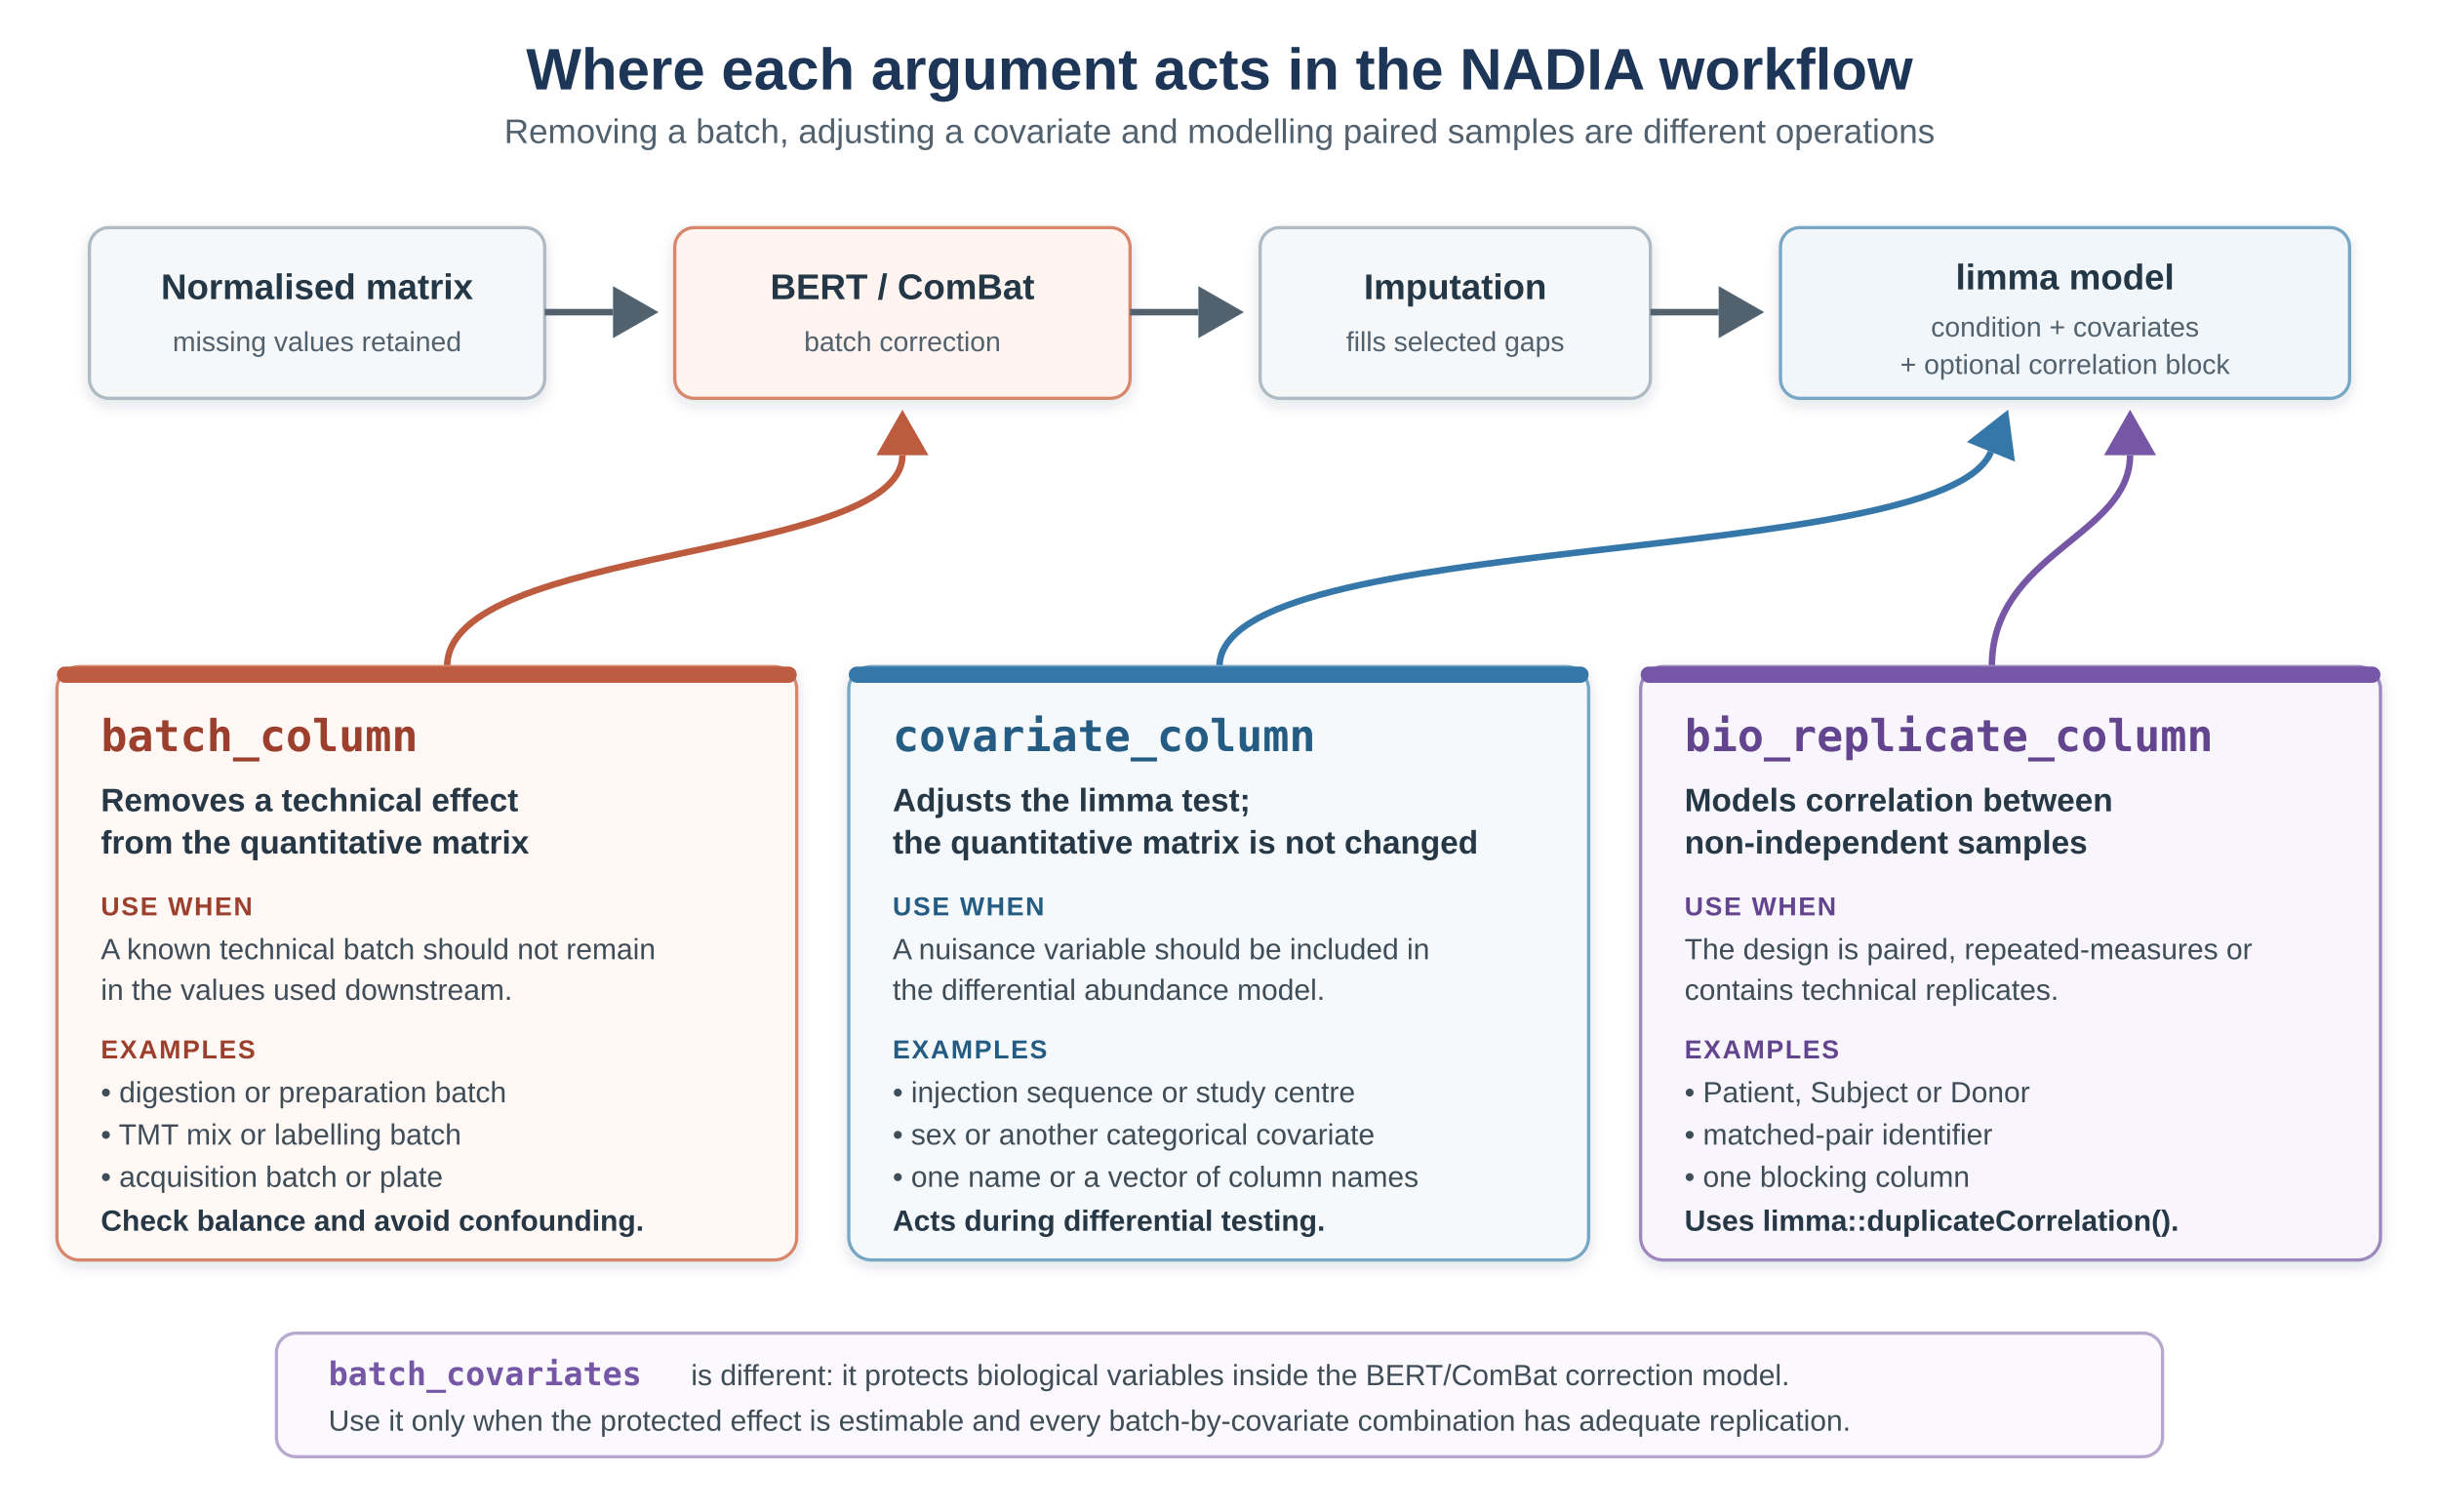
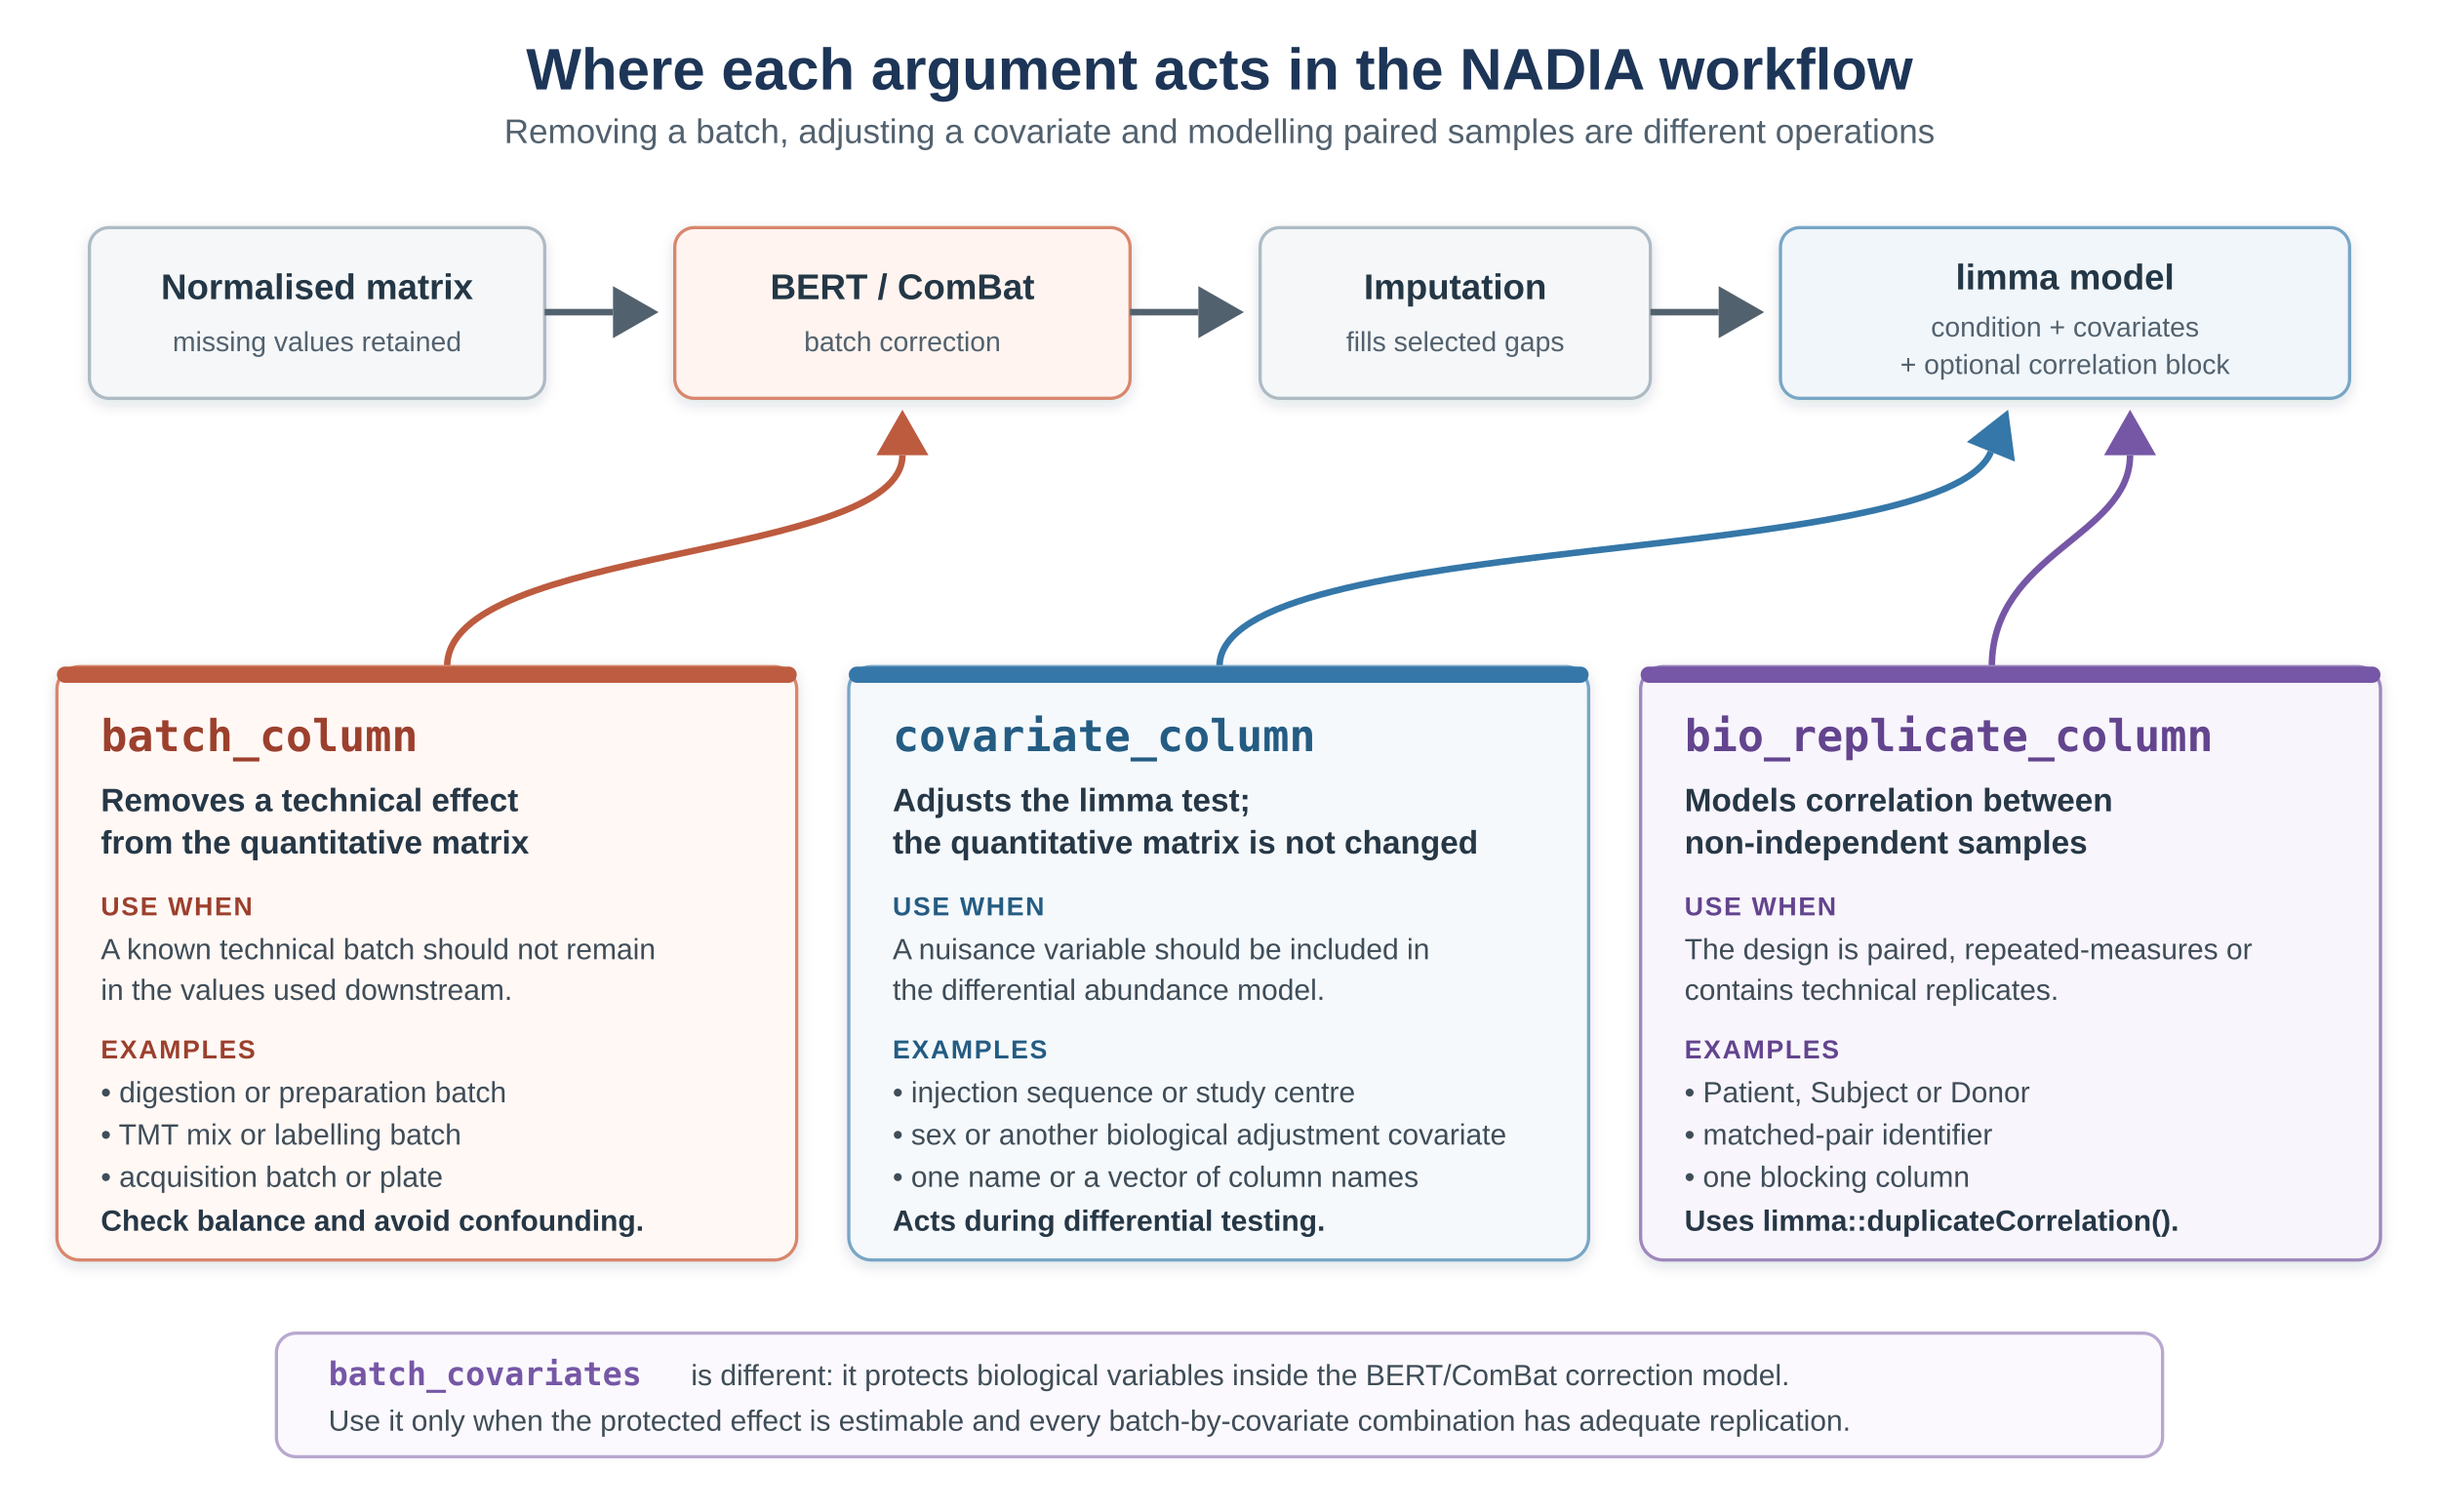
<svg xmlns="http://www.w3.org/2000/svg" width="1500" height="930" viewBox="0 0 1500 930" role="img" aria-labelledby="title description">
  <defs>
    <filter id="shadow" x="-10%" y="-10%" width="120%" height="125%">
      <feDropShadow dx="0" dy="3" stdDeviation="4" flood-color="#263746" flood-opacity="0.13" />
    </filter>
    <style>
      .title { font: 700 36px Arial, Helvetica, sans-serif; fill: #1d3557; }
      .subtitle { font: 400 21px Arial, Helvetica, sans-serif; fill: #52616e; }
      .stage { font: 700 22px Arial, Helvetica, sans-serif; fill: #243746; }
      .stage-small { font: 400 17px Arial, Helvetica, sans-serif; fill: #52616e; }
      .card-title { font: 700 27px Menlo, Consolas, monospace; }
      .card-purpose { font: 700 20px Arial, Helvetica, sans-serif; fill: #263746; }
      .label { font: 700 16px Arial, Helvetica, sans-serif; letter-spacing: 1px; }
      .body { font: 400 18px Arial, Helvetica, sans-serif; fill: #3f4d58; }
      .body-strong { font: 700 18px Arial, Helvetica, sans-serif; fill: #263746; }
      .footer-title { font: 700 20px Menlo, Consolas, monospace; fill: #7657a6; }
      .footer-body { font: 400 18px Arial, Helvetica, sans-serif; fill: #3f4d58; }
    </style>
  </defs>
  <rect width="1500" height="930" fill="#ffffff" />
  <text x="750" y="55" text-anchor="middle" class="title">Where each argument acts in the NADIA workflow</text>
  <text x="750" y="88" text-anchor="middle" class="subtitle">Removing a batch, adjusting a covariate and modelling paired samples are different operations</text>
  <g filter="url(#shadow)">
    <rect x="55" y="140" width="280" height="105" rx="12" fill="#f5f7f8" stroke="#aebbc4" stroke-width="2" />
    <rect x="415" y="140" width="280" height="105" rx="12" fill="#fff4ef" stroke="#d8876d" stroke-width="2" />
    <rect x="775" y="140" width="240" height="105" rx="12" fill="#f5f7f8" stroke="#aebbc4" stroke-width="2" />
    <rect x="1095" y="140" width="350" height="105" rx="12" fill="#f1f6fa" stroke="#78a6c5" stroke-width="2" />
  </g>
  <text x="195" y="184" text-anchor="middle" class="stage">Normalised matrix</text>
  <text x="195" y="216" text-anchor="middle" class="stage-small">missing values retained</text>
  <text x="555" y="184" text-anchor="middle" class="stage">BERT / ComBat</text>
  <text x="555" y="216" text-anchor="middle" class="stage-small">batch correction</text>
  <text x="895" y="184" text-anchor="middle" class="stage">Imputation</text>
  <text x="895" y="216" text-anchor="middle" class="stage-small">fills selected gaps</text>
  <text x="1270" y="178" text-anchor="middle" class="stage">limma model</text>
  <text x="1270" y="207" text-anchor="middle" class="stage-small">condition + covariates</text>
  <text x="1270" y="230" text-anchor="middle" class="stage-small">+ optional correlation block</text>
  <line x1="335" y1="192" x2="377" y2="192" stroke="#52616e" stroke-width="4" />
  <polygon points="377,176 405,192 377,208" fill="#52616e" />
  <line x1="695" y1="192" x2="737" y2="192" stroke="#52616e" stroke-width="4" />
  <polygon points="737,176 765,192 737,208" fill="#52616e" />
  <line x1="1015" y1="192" x2="1057" y2="192" stroke="#52616e" stroke-width="4" />
  <polygon points="1057,176 1085,192 1057,208" fill="#52616e" />
  <path d="M 275 410 C 275 335, 555 345, 555 280" fill="none" stroke="#bd5b3f" stroke-width="4" />
  <polygon points="539,280 555,252 571,280" fill="#bd5b3f" />
  <path d="M 750 410 C 750 325, 1195 350, 1224.42 277.92" fill="none" stroke="#3577a8" stroke-width="4" />
  <polygon points="1209.60,271.87 1235,252 1239.23,283.96" fill="#3577a8" />
  <path d="M 1225 410 C 1225 340, 1310 330, 1310 280" fill="none" stroke="#7657a6" stroke-width="4" />
  <polygon points="1294,280 1310,252 1326,280" fill="#7657a6" />
  <g filter="url(#shadow)">
    <rect x="35" y="410" width="455" height="365" rx="14" fill="#fff8f5" stroke="#d8876d" stroke-width="2" />
    <rect x="35" y="410" width="455" height="10" rx="5" fill="#bd5b3f" />
  </g>
  <text x="62" y="462" class="card-title" fill="#9c402d">batch_column</text>
  <text x="62" y="499" class="card-purpose">Removes a technical effect</text>
  <text x="62" y="525" class="card-purpose">from the quantitative matrix</text>
  <text x="62" y="563" class="label" fill="#9c402d">USE WHEN</text>
  <text x="62" y="590" class="body">A known technical batch should not remain</text>
  <text x="62" y="615" class="body">in the values used downstream.</text>
  <text x="62" y="651" class="label" fill="#9c402d">EXAMPLES</text>
  <text x="62" y="678" class="body">• digestion or preparation batch</text>
  <text x="62" y="704" class="body">• TMT mix or labelling batch</text>
  <text x="62" y="730" class="body">• acquisition batch or plate</text>
  <text x="62" y="757" class="body-strong">Check balance and avoid confounding.</text>
  <g filter="url(#shadow)">
    <rect x="522" y="410" width="455" height="365" rx="14" fill="#f5f9fc" stroke="#78a6c5" stroke-width="2" />
    <rect x="522" y="410" width="455" height="10" rx="5" fill="#3577a8" />
  </g>
  <text x="549" y="462" class="card-title" fill="#245c83">covariate_column</text>
  <text x="549" y="499" class="card-purpose">Adjusts the limma test;</text>
  <text x="549" y="525" class="card-purpose">the quantitative matrix is not changed</text>
  <text x="549" y="563" class="label" fill="#245c83">USE WHEN</text>
  <text x="549" y="590" class="body">A nuisance variable should be included in</text>
  <text x="549" y="615" class="body">the differential abundance model.</text>
  <text x="549" y="651" class="label" fill="#245c83">EXAMPLES</text>
  <text x="549" y="678" class="body">• injection sequence or study centre</text>
-   <text x="549" y="704" class="body">• sex or another categorical covariate</text>
+   <text x="549" y="704" class="body">• sex or another biological adjustment covariate</text>
  <text x="549" y="730" class="body">• one name or a vector of column names</text>
  <text x="549" y="757" class="body-strong">Acts during differential testing.</text>
  <g filter="url(#shadow)">
    <rect x="1009" y="410" width="455" height="365" rx="14" fill="#f8f5fc" stroke="#9e88bd" stroke-width="2" />
    <rect x="1009" y="410" width="455" height="10" rx="5" fill="#7657a6" />
  </g>
  <text x="1036" y="462" class="card-title" fill="#63448e">bio_replicate_column</text>
  <text x="1036" y="499" class="card-purpose">Models correlation between</text>
  <text x="1036" y="525" class="card-purpose">non-independent samples</text>
  <text x="1036" y="563" class="label" fill="#63448e">USE WHEN</text>
  <text x="1036" y="590" class="body">The design is paired, repeated-measures or</text>
  <text x="1036" y="615" class="body">contains technical replicates.</text>
  <text x="1036" y="651" class="label" fill="#63448e">EXAMPLES</text>
  <text x="1036" y="678" class="body">• Patient, Subject or Donor</text>
  <text x="1036" y="704" class="body">• matched-pair identifier</text>
  <text x="1036" y="730" class="body">• one blocking column</text>
  <text x="1036" y="757" class="body-strong">Uses limma::duplicateCorrelation().</text>
  <rect x="170" y="820" width="1160" height="76" rx="12" fill="#fbf9fd" stroke="#b8a8cf" stroke-width="2" />
  <text x="202" y="852" class="footer-title">batch_covariates</text>
  <text x="425" y="852" class="footer-body">is different: it protects biological variables inside the BERT/ComBat correction model.</text>
  <text x="202" y="880" class="footer-body">Use it only when the protected effect is estimable and every batch-by-covariate combination has adequate replication.</text>
</svg>
